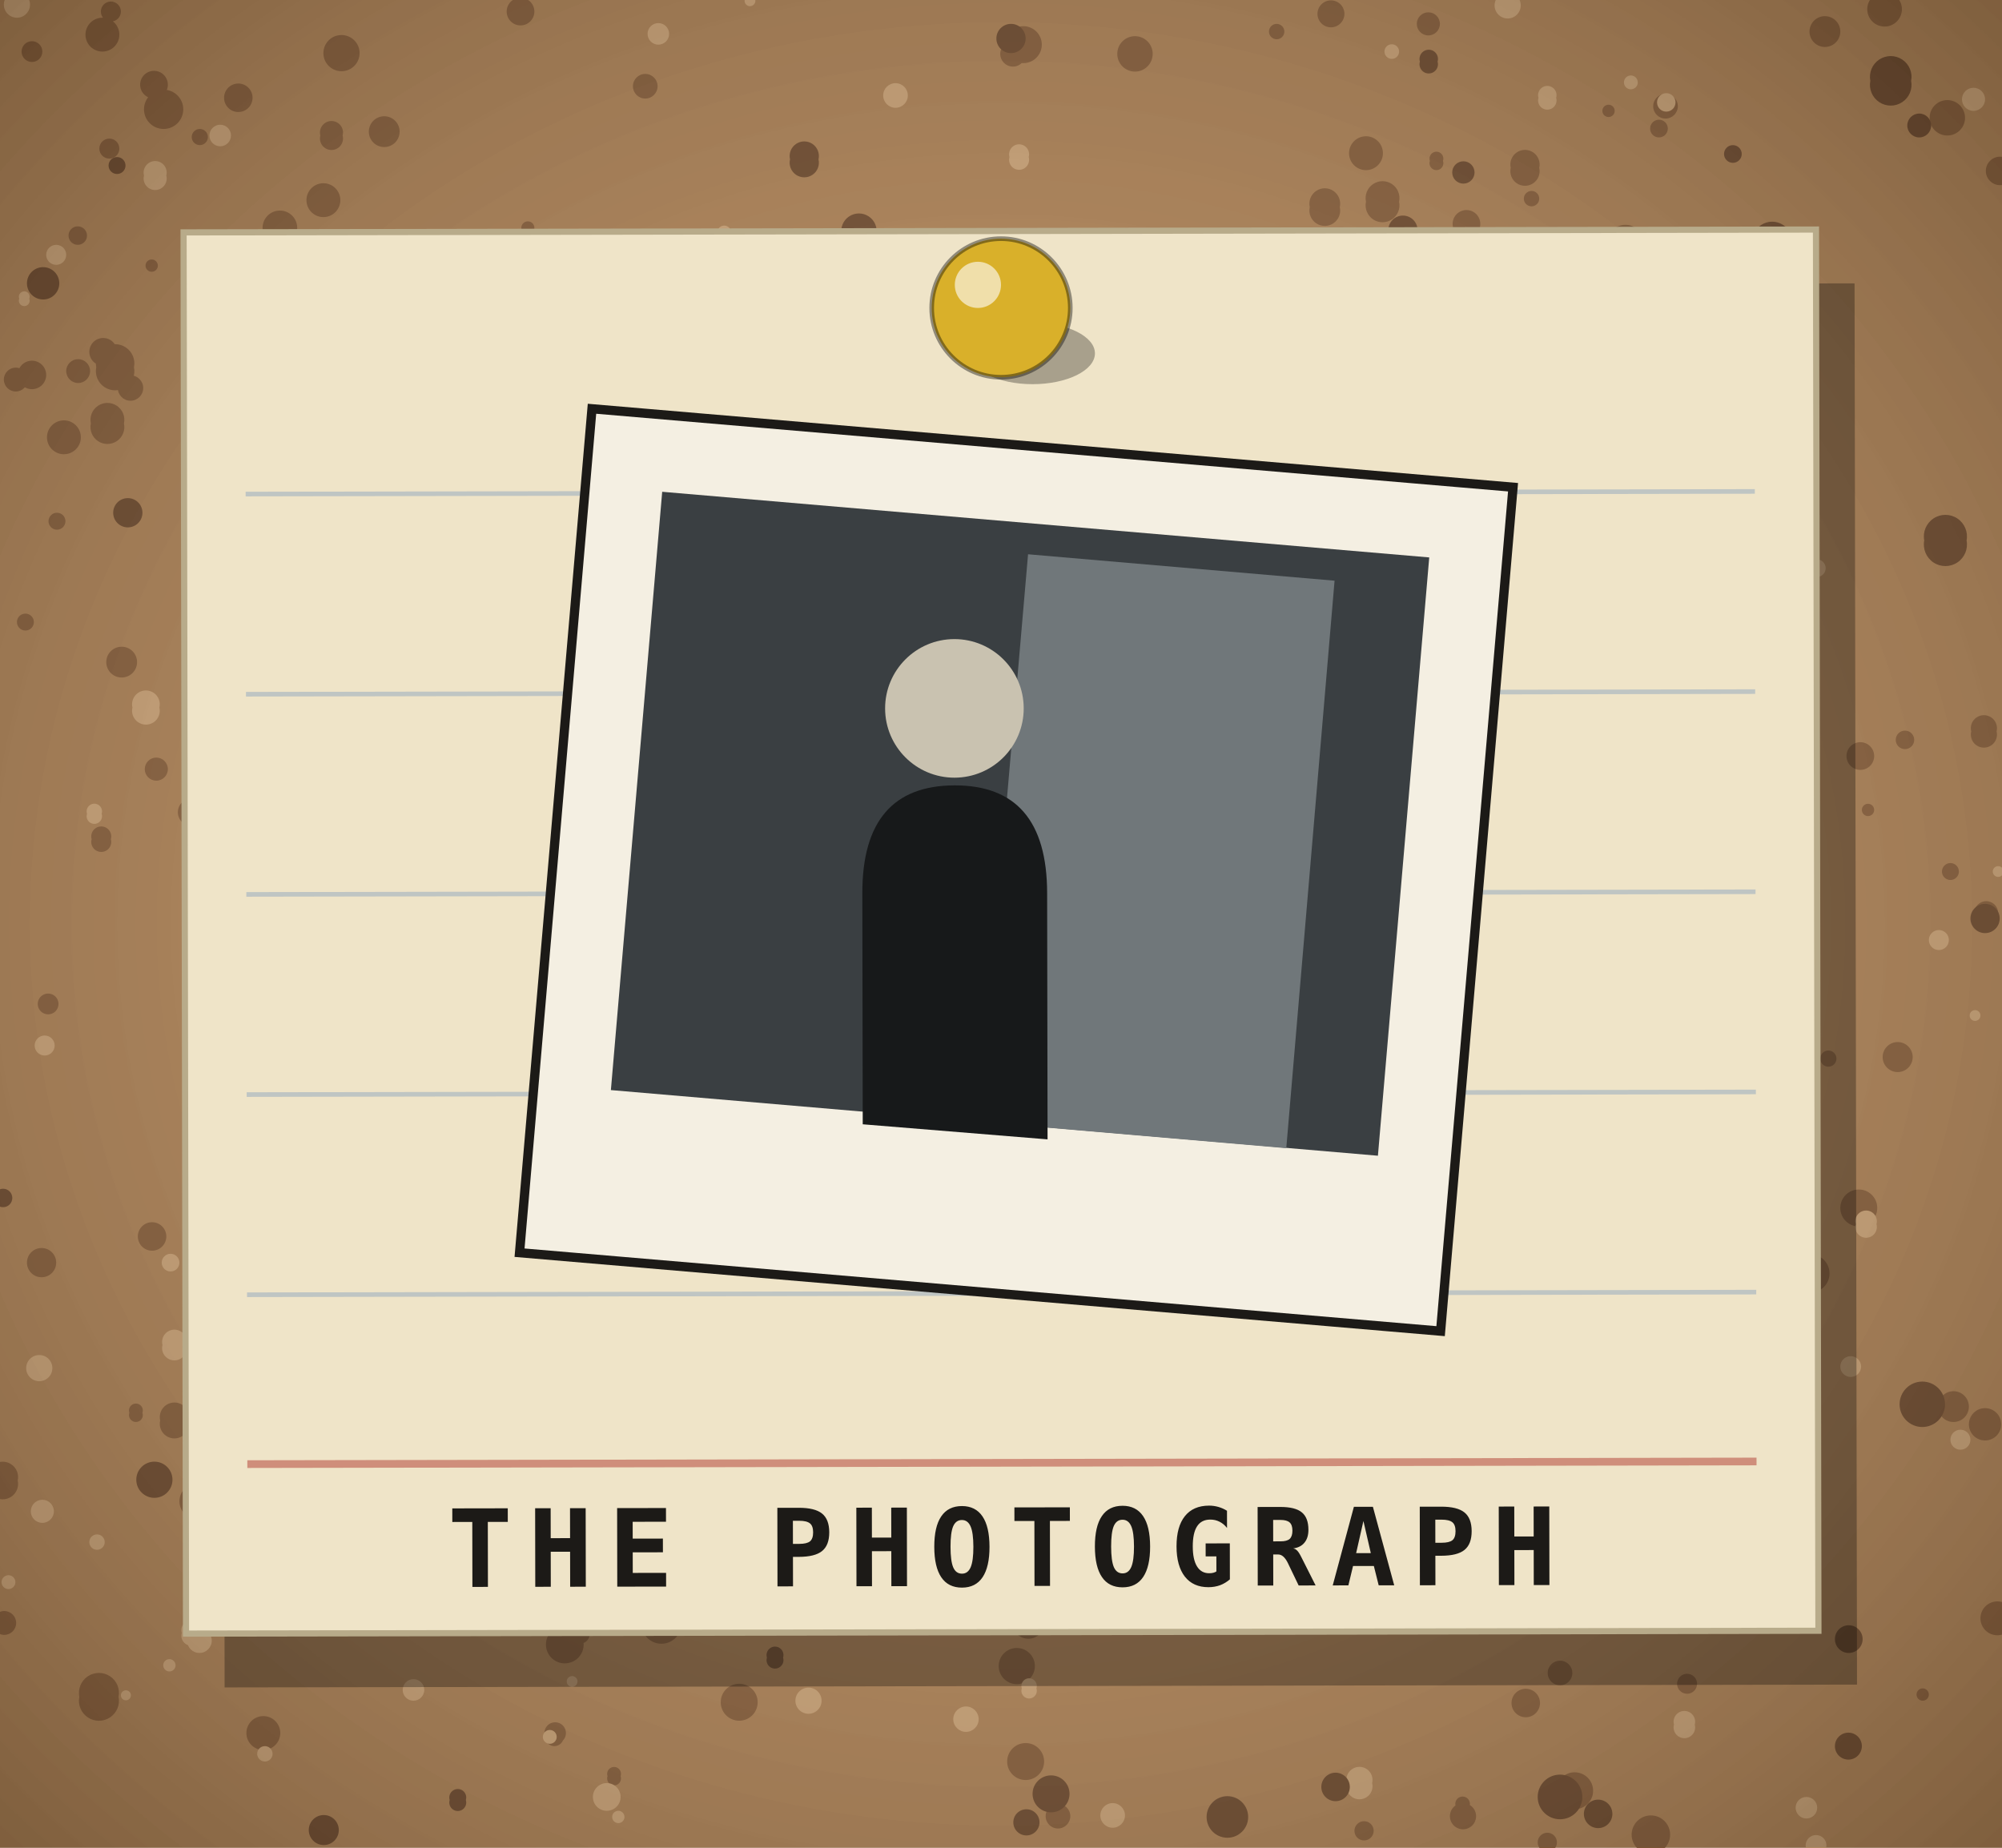
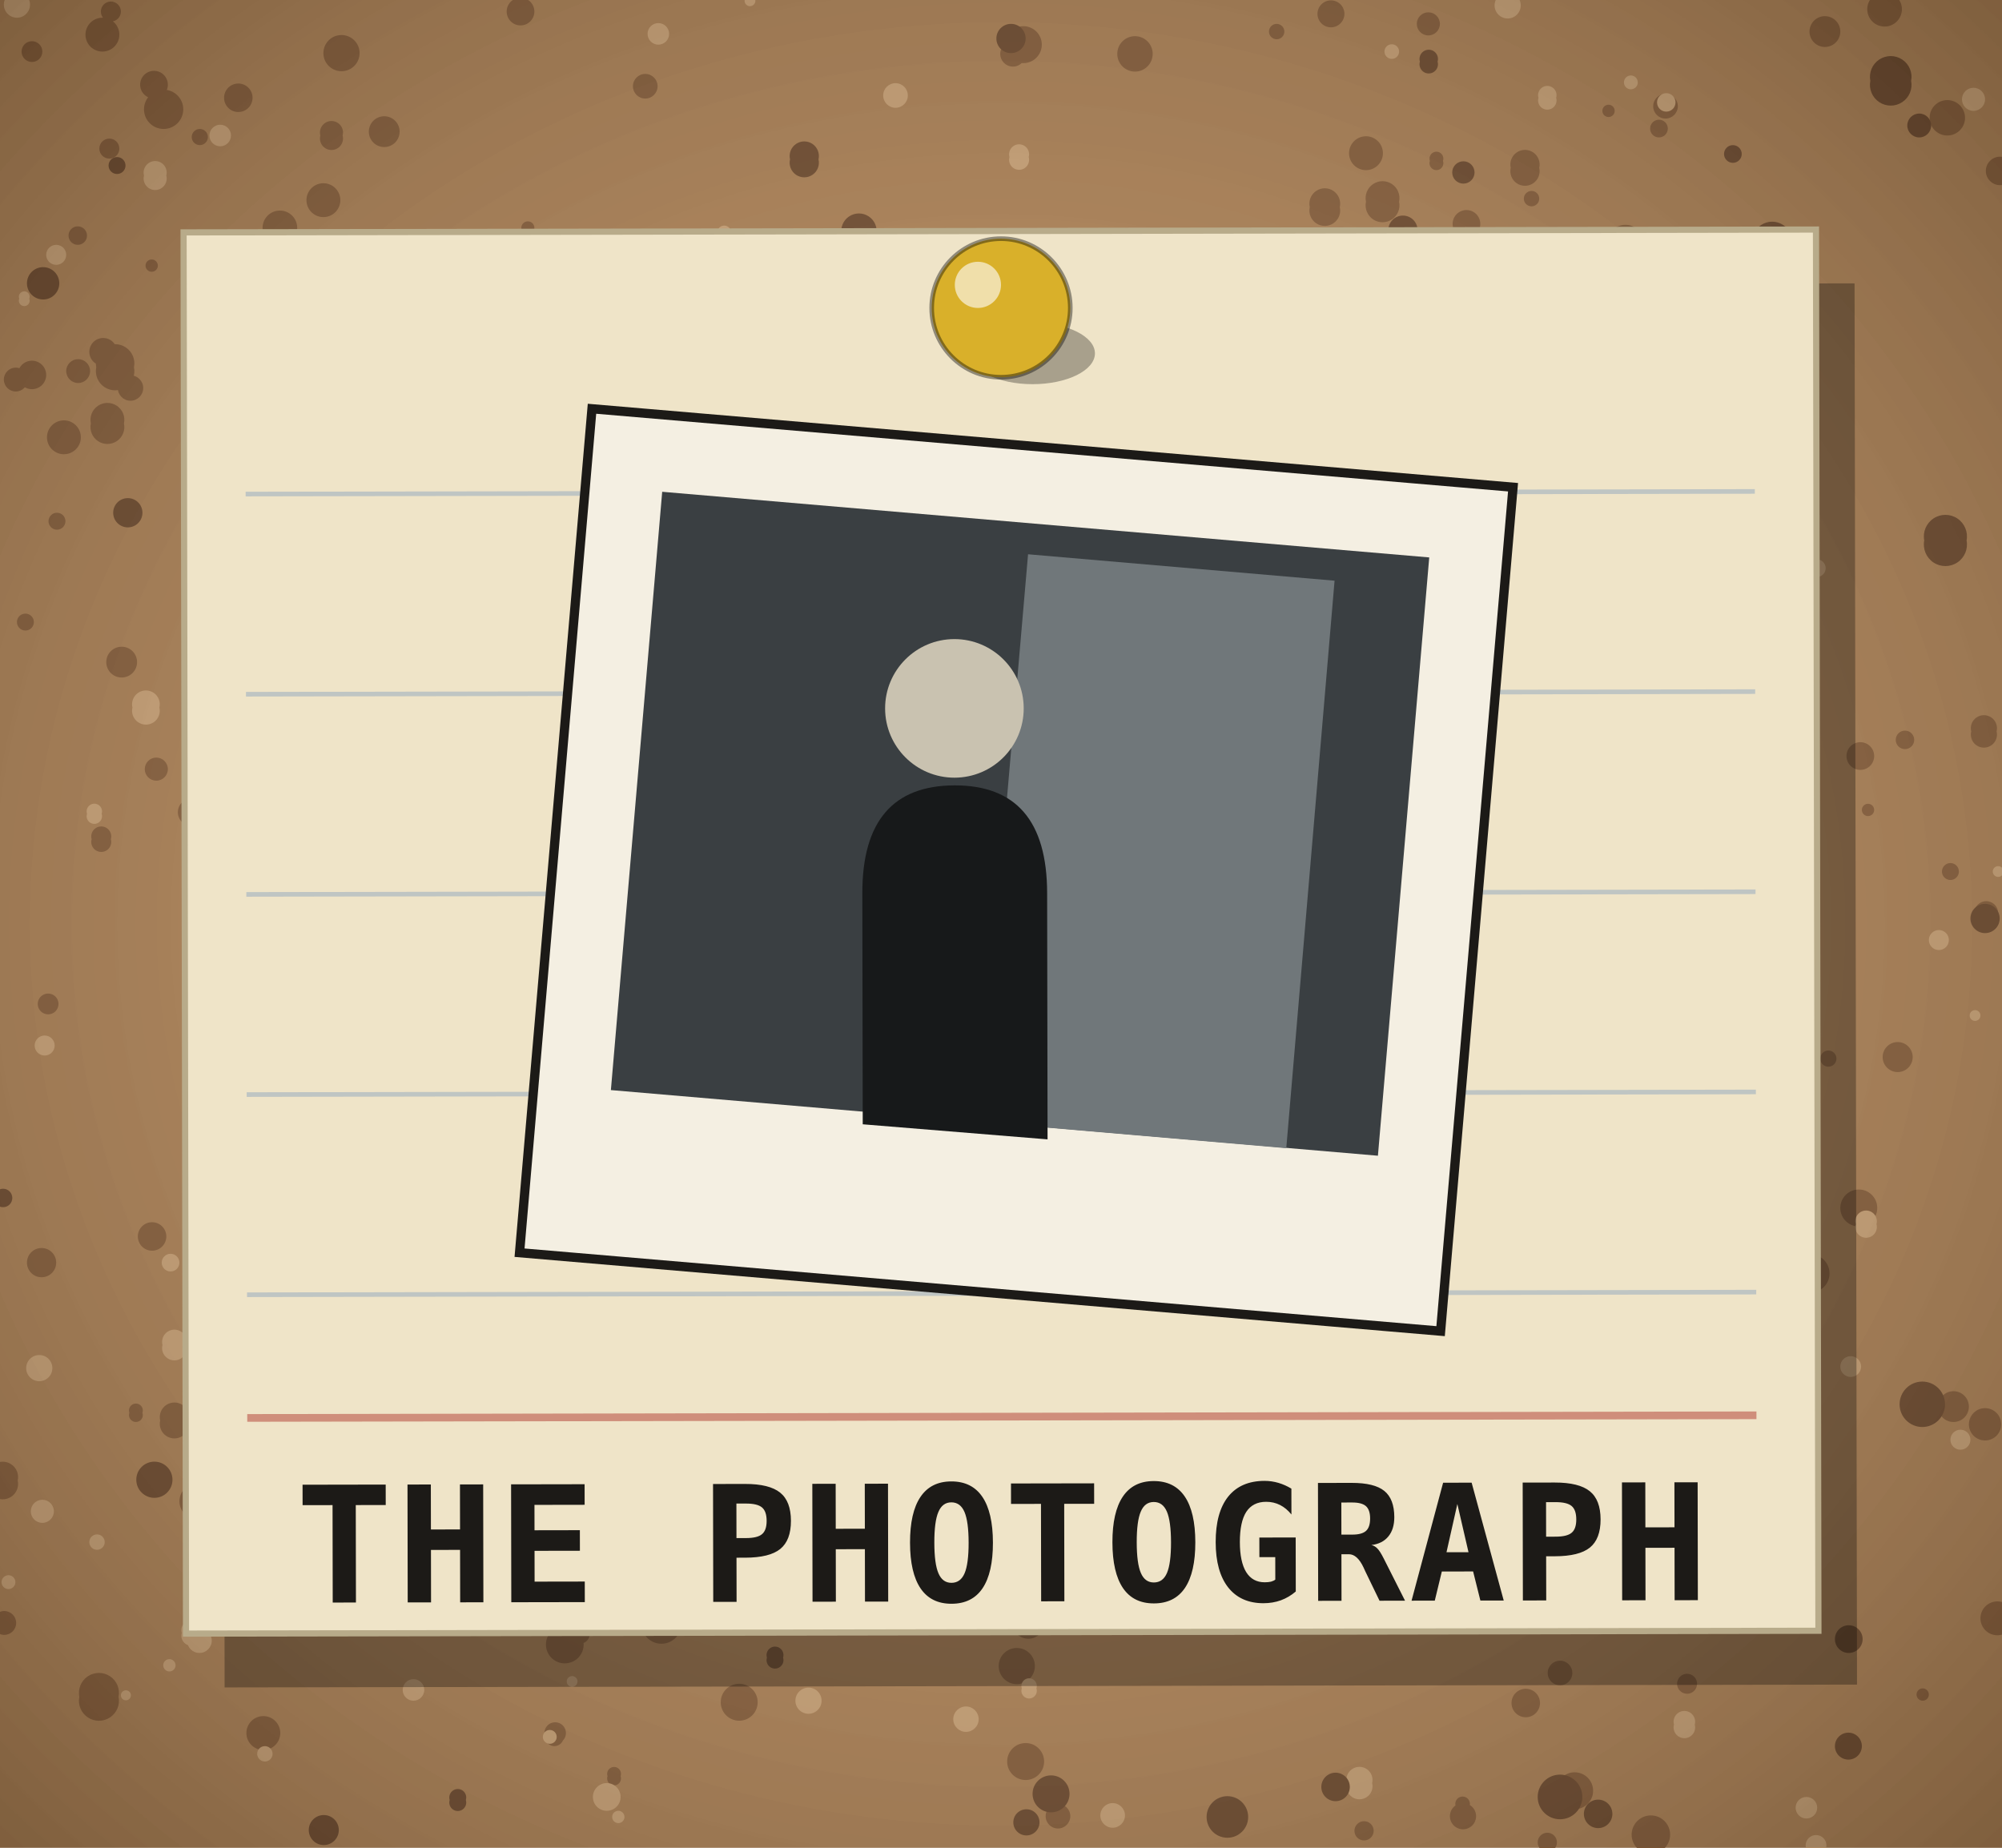
<svg xmlns="http://www.w3.org/2000/svg" viewBox="0 0 260 240" width="260" height="240" role="img" aria-labelledby="pin-photograph-t pin-photograph-d">
  <defs>
    <radialGradient id="pin-photograph-rg1" cx="0.5" cy="0.5" r="0.8">
      <stop offset="0%" stop-color="#fff" stop-opacity="0.1" />
      <stop offset="100%" stop-color="#000" stop-opacity="0.4" />
    </radialGradient>
  </defs>
  <rect x="0" y="0" width="260" height="240" fill="#b5824e" />
  <path d="M140.3,176.3a0.9,0.9 0 1,0 1.8,0a0.9,0.9 0 1,0 -1.8,0M37.4,80.1a2.2,2.2 0 1,0 4.5,0a2.2,2.2 0 1,0 -4.5,0M2.3,48.7a1.8,1.8 0 1,0 3.7,0a1.8,1.8 0 1,0 -3.7,0M140.9,160.9a2.2,2.2 0 1,0 4.4,0a2.2,2.2 0 1,0 -4.4,0M188.9,186.6a2.1,2.1 0 1,0 4.2,0a2.1,2.1 0 1,0 -4.2,0M175.2,19.9a2.2,2.2 0 1,0 4.4,0a2.2,2.2 0 1,0 -4.4,0M222.9,81.9a1.8,1.8 0 1,0 3.6,0a1.8,1.8 0 1,0 -3.6,0M45.5,64.3a1.2,1.2 0 1,0 2.4,0a1.2,1.2 0 1,0 -2.4,0M242.5,1.2a2.2,2.2 0 1,0 4.5,0a2.2,2.2 0 1,0 -4.5,0M29.3,162.7a1,1 0 1,0 2,0a1,1 0 1,0 -2,0M199.7,239.3a1.2,1.2 0 1,0 2.5,0a1.2,1.2 0 1,0 -2.5,0M208.6,131.8a2.4,2.4 0 1,0 4.7,0a2.4,2.4 0 1,0 -4.7,0M83,68.5a1.4,1.4 0 1,0 2.8,0a1.4,1.4 0 1,0 -2.8,0M123.7,114a0.8,0.8 0 1,0 1.6,0a0.8,0.8 0 1,0 -1.6,0M140.7,166.5a1.4,1.4 0 1,0 2.8,0a1.4,1.4 0 1,0 -2.8,0M23.1,105.5a1.8,1.8 0 1,0 3.6,0a1.8,1.8 0 1,0 -3.6,0M11.8,55a2.2,2.2 0 1,0 4.3,0a2.2,2.2 0 1,0 -4.3,0M72.7,182.2a1.3,1.3 0 1,0 2.7,0a1.3,1.3 0 1,0 -2.7,0M15.3,50.4a1.6,1.6 0 1,0 3.3,0a1.6,1.6 0 1,0 -3.3,0M184.6,178.9a1.8,1.8 0 1,0 3.5,0a1.8,1.8 0 1,0 -3.5,0M257.9,22.2a1.8,1.8 0 1,0 3.7,0a1.8,1.8 0 1,0 -3.7,0M87.8,134.3a1.6,1.6 0 1,0 3.1,0a1.6,1.6 0 1,0 -3.1,0M185.5,90.8a1.4,1.4 0 1,0 2.8,0a1.4,1.4 0 1,0 -2.8,0M77,179.1a1.6,1.6 0 1,0 3.3,0a1.6,1.6 0 1,0 -3.3,0M152.3,100.8a1.9,1.9 0 1,0 3.7,0a1.9,1.9 0 1,0 -3.7,0M207.6,154.7a1.4,1.4 0 1,0 2.7,0a1.4,1.4 0 1,0 -2.7,0M59.8,167.5a1.9,1.9 0 1,0 3.8,0a1.9,1.9 0 1,0 -3.8,0M177.4,26.2a2.2,2.2 0 1,0 4.3,0a2.2,2.2 0 1,0 -4.3,0M197.9,25.8a1,1 0 1,0 2,0a1,1 0 1,0 -2,0M217.8,218.7a1.3,1.3 0 1,0 2.6,0a1.3,1.3 0 1,0 -2.6,0M13.1,1.5a1.3,1.3 0 1,0 2.6,0a1.3,1.3 0 1,0 -2.6,0M143,132.1a0.9,0.9 0 1,0 1.9,0a0.9,0.9 0 1,0 -1.9,0M70.8,225.6a1.2,1.2 0 1,0 2.4,0a1.2,1.2 0 1,0 -2.4,0M200.9,93.5a2.4,2.4 0 1,0 4.9,0a2.4,2.4 0 1,0 -4.9,0M68.1,57.3a2.6,2.6 0 1,0 5.2,0a2.6,2.6 0 1,0 -5.2,0M12.5,47.7a2.5,2.5 0 1,0 4.9,0a2.5,2.5 0 1,0 -4.9,0M232.6,165.4a2.5,2.5 0 1,0 5,0a2.5,2.5 0 1,0 -5,0M8.9,30.6a1.2,1.2 0 1,0 2.4,0a1.2,1.2 0 1,0 -2.4,0M239.8,98.2a1.8,1.8 0 1,0 3.6,0a1.8,1.8 0 1,0 -3.6,0M166.1,140.4a1.3,1.3 0 1,0 2.6,0a1.3,1.3 0 1,0 -2.6,0M137.3,79.4a0.8,0.8 0 1,0 1.7,0a0.8,0.8 0 1,0 -1.7,0M220.7,38.2a1.9,1.9 0 1,0 3.9,0a1.9,1.9 0 1,0 -3.9,0M24.6,210.8a1.4,1.4 0 1,0 2.9,0a1.4,1.4 0 1,0 -2.9,0M224.1,88.8a2.1,2.1 0 1,0 4.2,0a2.1,2.1 0 1,0 -4.2,0M11.6,45.7a1.8,1.8 0 1,0 3.6,0a1.8,1.8 0 1,0 -3.6,0M128.7,102.8a1.7,1.7 0 1,0 3.5,0a1.7,1.7 0 1,0 -3.5,0M93.6,221.1a2.4,2.4 0 1,0 4.8,0a2.4,2.4 0 1,0 -4.8,0M106.9,146.9a1.1,1.1 0 1,0 2.2,0a1.1,1.1 0 1,0 -2.2,0M18.9,34.5a0.8,0.8 0 1,0 1.6,0a0.8,0.8 0 1,0 -1.6,0M130.5,5.8a2.4,2.4 0 1,0 4.8,0a2.4,2.4 0 1,0 -4.8,0M160.6,78.1a1.3,1.3 0 1,0 2.6,0a1.3,1.3 0 1,0 -2.6,0M212.2,179.9a1.3,1.3 0 1,0 2.5,0a1.3,1.3 0 1,0 -2.5,0M135.8,235.9a1.6,1.6 0 1,0 3.2,0a1.6,1.6 0 1,0 -3.2,0M201.8,166.4a1.5,1.5 0 1,0 3,0a1.5,1.5 0 1,0 -3,0M50.8,144.9a1.4,1.4 0 1,0 2.8,0a1.4,1.4 0 1,0 -2.8,0M78.9,230.7a0.9,0.9 0 1,0 1.7,0a0.9,0.9 0 1,0 -1.7,0M72.5,58.5a2.6,2.6 0 1,0 5.2,0a2.6,2.6 0 1,0 -5.2,0M17.9,160.6a1.8,1.8 0 1,0 3.7,0a1.8,1.8 0 1,0 -3.7,0M209.9,184.3a1.4,1.4 0 1,0 2.8,0a1.4,1.4 0 1,0 -2.8,0M221.6,77.7a1.5,1.5 0 1,0 3.1,0a1.5,1.5 0 1,0 -3.1,0M27.7,49a2.3,2.3 0 1,0 4.7,0a2.3,2.3 0 1,0 -4.7,0M63.6,155.1a1.2,1.2 0 1,0 2.4,0a1.2,1.2 0 1,0 -2.4,0M107.6,112.8a1.1,1.1 0 1,0 2.3,0a1.1,1.1 0 1,0 -2.3,0M235,4.1a2,2 0 1,0 4,0a2,2 0 1,0 -4,0M24.9,17.8a1,1 0 1,0 2.1,0a1,1 0 1,0 -2.1,0M170.1,26.9a2,2 0 1,0 3.9,0a2,2 0 1,0 -3.9,0M211.9,238.3a2.5,2.5 0 1,0 5,0a2.5,2.5 0 1,0 -5,0M214.7,13.8a1.6,1.6 0 1,0 3.2,0a1.6,1.6 0 1,0 -3.2,0M211.3,193.1a2.3,2.3 0 1,0 4.6,0a2.3,2.3 0 1,0 -4.6,0M45.6,112a1.6,1.6 0 1,0 3.2,0a1.6,1.6 0 1,0 -3.2,0M208.1,14.4a0.8,0.8 0 1,0 1.6,0a0.8,0.8 0 1,0 -1.6,0M11.1,4.5a2.2,2.2 0 1,0 4.4,0a2.2,2.2 0 1,0 -4.4,0M77.2,43.2a2.5,2.5 0 1,0 5,0a2.5,2.5 0 1,0 -5,0M244.5,137.3a1.9,1.9 0 1,0 3.9,0a1.9,1.9 0 1,0 -3.9,0M67.4,140.5a1.1,1.1 0 1,0 2.1,0a1.1,1.1 0 1,0 -2.1,0M99.5,137.6a2.5,2.5 0 1,0 4.9,0a2.5,2.5 0 1,0 -4.9,0M171.1,1.8a1.7,1.7 0 1,0 3.5,0a1.7,1.7 0 1,0 -3.5,0M236.4,137.5a1,1 0 1,0 2.1,0a1,1 0 1,0 -2.1,0M75.4,60.6a2.1,2.1 0 1,0 4.1,0a2.1,2.1 0 1,0 -4.1,0M129.7,216.4a2.3,2.3 0 1,0 4.7,0a2.3,2.3 0 1,0 -4.7,0M250.6,15.3a2.3,2.3 0 1,0 4.6,0a2.3,2.3 0 1,0 -4.6,0M89.4,160.2a1.9,1.9 0 1,0 3.8,0a1.9,1.9 0 1,0 -3.8,0M100.4,152.3a1,1 0 1,0 1.9,0a1,1 0 1,0 -1.9,0M179.3,176.7a1.8,1.8 0 1,0 3.7,0a1.8,1.8 0 1,0 -3.7,0M16.8,183.5a0.9,0.9 0 1,0 1.7,0a0.9,0.9 0 1,0 -1.7,0M118.6,124.1a1.3,1.3 0 1,0 2.6,0a1.3,1.3 0 1,0 -2.6,0M208.7,31.6a2.4,2.4 0 1,0 4.8,0a2.4,2.4 0 1,0 -4.8,0M10.3,220.4a2.6,2.6 0 1,0 5.1,0a2.6,2.6 0 1,0 -5.1,0M130.8,228.8a2.4,2.4 0 1,0 4.8,0a2.4,2.4 0 1,0 -4.8,0M60.9,81.2a2.5,2.5 0 1,0 4.9,0a2.5,2.5 0 1,0 -4.9,0M11.9,109a1.3,1.3 0 1,0 2.5,0a1.3,1.3 0 1,0 -2.5,0M74,212.2a1.3,1.3 0 1,0 2.6,0a1.3,1.3 0 1,0 -2.6,0M41.6,17.6a1.5,1.5 0 1,0 2.9,0a1.5,1.5 0 1,0 -2.9,0M119.6,182.1a1.4,1.4 0 1,0 2.7,0a1.4,1.4 0 1,0 -2.7,0M23.3,195a2.3,2.3 0 1,0 4.6,0a2.3,2.3 0 1,0 -4.6,0M185.7,20.9a0.9,0.9 0 1,0 1.7,0a0.9,0.9 0 1,0 -1.7,0M31,74.7a2.5,2.5 0 1,0 5.1,0a2.5,2.5 0 1,0 -5.1,0M151.5,204.1a2.4,2.4 0 1,0 4.8,0a2.4,2.4 0 1,0 -4.8,0M165.5,51.3a1.3,1.3 0 1,0 2.7,0a1.3,1.3 0 1,0 -2.7,0M223.3,198.7a0.9,0.9 0 1,0 1.8,0a0.9,0.9 0 1,0 -1.8,0M98.2,141.9a1.6,1.6 0 1,0 3.2,0a1.6,1.6 0 1,0 -3.2,0M147.9,90.8a0.9,0.9 0 1,0 1.8,0a0.9,0.9 0 1,0 -1.8,0M4.9,130.4a1.3,1.3 0 1,0 2.7,0a1.3,1.3 0 1,0 -2.7,0M108.9,181.8a2,2 0 1,0 4.1,0a2,2 0 1,0 -4.1,0M183.7,43.6a1.2,1.2 0 1,0 2.4,0a1.2,1.2 0 1,0 -2.4,0M123,49.3a1.1,1.1 0 1,0 2.2,0a1.1,1.1 0 1,0 -2.2,0M56.9,81.5a2.1,2.1 0 1,0 4.2,0a2.1,2.1 0 1,0 -4.2,0M163.2,107a2,2 0 1,0 4,0a2,2 0 1,0 -4,0M20.8,184.5a1.9,1.9 0 1,0 3.7,0a1.9,1.9 0 1,0 -3.7,0M196.3,221.2a1.8,1.8 0 1,0 3.7,0a1.8,1.8 0 1,0 -3.7,0M93.6,46.6a1.7,1.7 0 1,0 3.4,0a1.7,1.7 0 1,0 -3.4,0M42,6.9a2.3,2.3 0 1,0 4.7,0a2.3,2.3 0 1,0 -4.7,0M192.9,193.8a1.1,1.1 0 1,0 2.3,0a1.1,1.1 0 1,0 -2.3,0M252.2,113.2a1.1,1.1 0 1,0 2.2,0a1.1,1.1 0 1,0 -2.2,0M2.2,80.8a1.1,1.1 0 1,0 2.2,0a1.1,1.1 0 1,0 -2.2,0M246.2,96.1a1.2,1.2 0 1,0 2.4,0a1.2,1.2 0 1,0 -2.4,0M70.7,225.1a1.4,1.4 0 1,0 2.8,0a1.4,1.4 0 1,0 -2.8,0M143,208.2a1.4,1.4 0 1,0 2.7,0a1.4,1.4 0 1,0 -2.7,0M256,95a1.7,1.7 0 1,0 3.3,0a1.7,1.7 0 1,0 -3.3,0M34.1,29.6a2.2,2.2 0 1,0 4.5,0a2.2,2.2 0 1,0 -4.5,0M83.3,210.9a2.6,2.6 0 1,0 5.2,0a2.6,2.6 0 1,0 -5.2,0M142.7,138.2a2.5,2.5 0 1,0 4.9,0a2.5,2.5 0 1,0 -4.9,0M167.7,40a2.5,2.5 0 1,0 4.9,0a2.5,2.5 0 1,0 -4.9,0M214.2,32.4a1.2,1.2 0 1,0 2.4,0a1.2,1.2 0 1,0 -2.4,0M43.9,41.9a1.1,1.1 0 1,0 2.3,0a1.1,1.1 0 1,0 -2.3,0M201.3,200.2a1.2,1.2 0 1,0 2.5,0a1.2,1.2 0 1,0 -2.5,0M167,67.8a1.9,1.9 0 1,0 3.8,0a1.9,1.9 0 1,0 -3.8,0M0.5,49.3a1.5,1.5 0 1,0 3.1,0a1.5,1.5 0 1,0 -3.1,0M158.2,156.4a2.4,2.4 0 1,0 4.8,0a2.4,2.4 0 1,0 -4.8,0M175.9,237.8a1.2,1.2 0 1,0 2.5,0a1.2,1.2 0 1,0 -2.5,0M134.2,189.3a1.8,1.8 0 1,0 3.6,0a1.8,1.8 0 1,0 -3.6,0M251.7,182.7a2,2 0 1,0 4,0a2,2 0 1,0 -4,0M117.7,129.8a1.9,1.9 0 1,0 3.9,0a1.9,1.9 0 1,0 -3.9,0M2.8,6.7a1.3,1.3 0 1,0 2.7,0a1.3,1.3 0 1,0 -2.7,0M203.9,170.9a2.5,2.5 0 1,0 5.1,0a2.5,2.5 0 1,0 -5.1,0M82.9,141.1a1,1 0 1,0 2.1,0a1,1 0 1,0 -2.1,0M3.5,164a1.9,1.9 0 1,0 3.8,0a1.9,1.9 0 1,0 -3.8,0M241.8,105.2a0.8,0.8 0 1,0 1.6,0a0.8,0.8 0 1,0 -1.6,0M157.8,83a1.9,1.9 0 1,0 3.7,0a1.9,1.9 0 1,0 -3.7,0M255.7,185a2.1,2.1 0 1,0 4.2,0a2.1,2.1 0 1,0 -4.2,0M129.9,7a1.6,1.6 0 1,0 3.3,0a1.6,1.6 0 1,0 -3.3,0M27.3,62.2a2.4,2.4 0 1,0 4.7,0a2.4,2.4 0 1,0 -4.7,0M-1.6,192.3a2,2 0 1,0 3.9,0a2,2 0 1,0 -3.9,0M29,195.8a1.4,1.4 0 1,0 2.8,0a1.4,1.4 0 1,0 -2.8,0M248.9,220.1a0.8,0.8 0 1,0 1.6,0a0.8,0.8 0 1,0 -1.6,0M145.1,7a2.3,2.3 0 1,0 4.6,0a2.3,2.3 0 1,0 -4.6,0M96.5,56.7a2.1,2.1 0 1,0 4.1,0a2.1,2.1 0 1,0 -4.1,0M18.2,11a1.8,1.8 0 1,0 3.6,0a1.8,1.8 0 1,0 -3.6,0M209.6,126.9a1.4,1.4 0 1,0 2.8,0a1.4,1.4 0 1,0 -2.8,0M97.6,132.8a2.1,2.1 0 1,0 4.1,0a2.1,2.1 0 1,0 -4.1,0M110.4,155.5a0.8,0.8 0 1,0 1.6,0a0.8,0.8 0 1,0 -1.6,0M83.8,86a1.8,1.8 0 1,0 3.6,0a1.8,1.8 0 1,0 -3.6,0M136.5,68.1a1.1,1.1 0 1,0 2.2,0a1.1,1.1 0 1,0 -2.2,0M164.8,4.1a1,1 0 1,0 2,0a1,1 0 1,0 -2,0M82.2,11.2a1.6,1.6 0 1,0 3.2,0a1.6,1.6 0 1,0 -3.2,0M159.6,37.2a1.1,1.1 0 1,0 2.2,0a1.1,1.1 0 1,0 -2.2,0M83.5,202.7a0.9,0.9 0 1,0 1.7,0a0.9,0.9 0 1,0 -1.7,0M13.8,86a2,2 0 1,0 4,0a2,2 0 1,0 -4,0M18.8,99.9a1.5,1.5 0 1,0 3,0a1.5,1.5 0 1,0 -3,0M190.4,124.6a2.1,2.1 0 1,0 4.2,0a2.1,2.1 0 1,0 -4.2,0M226.9,87.3a2.3,2.3 0 1,0 4.5,0a2.3,2.3 0 1,0 -4.5,0M257.2,210.2a2.2,2.2 0 1,0 4.4,0a2.2,2.2 0 1,0 -4.4,0M156.9,99.8a0.9,0.9 0 1,0 1.7,0a0.9,0.9 0 1,0 -1.7,0M195.1,157.2a2.2,2.2 0 1,0 4.4,0a2.2,2.2 0 1,0 -4.4,0M8.6,48.2a1.5,1.5 0 1,0 3.1,0a1.5,1.5 0 1,0 -3.1,0M196.2,21.8a1.9,1.9 0 1,0 3.7,0a1.9,1.9 0 1,0 -3.7,0M-1,210.8a1.5,1.5 0 1,0 3.1,0a1.5,1.5 0 1,0 -3.1,0M105.3,186.5a2.2,2.2 0 1,0 4.4,0a2.2,2.2 0 1,0 -4.4,0M127.7,165.4a2,2 0 1,0 3.9,0a2,2 0 1,0 -3.9,0M65.8,1.5a1.8,1.8 0 1,0 3.6,0a1.8,1.8 0 1,0 -3.6,0M121.8,199.4a1.2,1.2 0 1,0 2.5,0a1.2,1.2 0 1,0 -2.5,0M197.5,121.8a0.8,0.8 0 1,0 1.6,0a0.8,0.8 0 1,0 -1.6,0M52.4,115.4a1.3,1.3 0 1,0 2.6,0a1.3,1.3 0 1,0 -2.6,0M60.6,134.8a1.9,1.9 0 1,0 3.9,0a1.9,1.9 0 1,0 -3.9,0M29.1,12.7a1.8,1.8 0 1,0 3.7,0a1.8,1.8 0 1,0 -3.7,0M214.3,16.7a1.1,1.1 0 1,0 2.3,0a1.1,1.1 0 1,0 -2.3,0M188.3,235.9a1.7,1.7 0 1,0 3.4,0a1.7,1.7 0 1,0 -3.4,0M188.7,29.5a1.8,1.8 0 1,0 3.5,0a1.8,1.8 0 1,0 -3.5,0M201.6,74.5a1.2,1.2 0 1,0 2.5,0a1.2,1.2 0 1,0 -2.5,0M202.1,232.6a2.4,2.4 0 1,0 4.8,0a2.4,2.4 0 1,0 -4.8,0M78.8,205.5a1.1,1.1 0 1,0 2.3,0a1.1,1.1 0 1,0 -2.3,0M67.1,124.5a1.9,1.9 0 1,0 3.7,0a1.9,1.9 0 1,0 -3.7,0M102.5,185.1a1.2,1.2 0 1,0 2.5,0a1.2,1.2 0 1,0 -2.5,0M31.5,101.1a1.8,1.8 0 1,0 3.6,0a1.8,1.8 0 1,0 -3.6,0M126.2,43.1a1.9,1.9 0 1,0 3.9,0a1.9,1.9 0 1,0 -3.9,0M101.3,107.2a0.9,0.9 0 1,0 1.8,0a0.9,0.9 0 1,0 -1.8,0M131.5,210.3a2.1,2.1 0 1,0 4.1,0a2.1,2.1 0 1,0 -4.1,0M32,225.1a2.2,2.2 0 1,0 4.4,0a2.2,2.2 0 1,0 -4.4,0M70.9,213.6a2.4,2.4 0 1,0 4.9,0a2.4,2.4 0 1,0 -4.9,0M100.2,206.4a1.6,1.6 0 1,0 3.2,0a1.6,1.6 0 1,0 -3.2,0M39.8,26a2.2,2.2 0 1,0 4.4,0a2.2,2.2 0 1,0 -4.4,0M68.2,165.4a1.8,1.8 0 1,0 3.6,0a1.8,1.8 0 1,0 -3.6,0M256.4,118.6a1.5,1.5 0 1,0 3.1,0a1.5,1.5 0 1,0 -3.1,0M201,217.3a1.6,1.6 0 1,0 3.2,0a1.6,1.6 0 1,0 -3.2,0M49.5,56.6a1.9,1.9 0 1,0 3.8,0a1.9,1.9 0 1,0 -3.8,0M65.7,99.7a1.7,1.7 0 1,0 3.4,0a1.7,1.7 0 1,0 -3.4,0M89.7,157.9a1.9,1.9 0 1,0 3.7,0a1.9,1.9 0 1,0 -3.7,0M18.7,14.2a2.5,2.5 0 1,0 5.1,0a2.5,2.5 0 1,0 -5.1,0M80.4,147.8a2.5,2.5 0 1,0 5,0a2.5,2.5 0 1,0 -5,0M180.5,105a1.5,1.5 0 1,0 3,0a1.5,1.5 0 1,0 -3,0M34.1,48.8a1.2,1.2 0 1,0 2.4,0a1.2,1.2 0 1,0 -2.4,0M67.7,29.6a0.8,0.8 0 1,0 1.7,0a0.8,0.8 0 1,0 -1.7,0M41.1,193.8a1.8,1.8 0 1,0 3.5,0a1.8,1.8 0 1,0 -3.5,0M47.9,17.1a2,2 0 1,0 4,0a2,2 0 1,0 -4,0M72.1,214.1a1.1,1.1 0 1,0 2.3,0a1.1,1.1 0 1,0 -2.3,0M6.1,56.8a2.2,2.2 0 1,0 4.4,0a2.2,2.2 0 1,0 -4.4,0M6.3,67.7a1.1,1.1 0 1,0 2.2,0a1.1,1.1 0 1,0 -2.2,0M184,3.1a1.5,1.5 0 1,0 3,0a1.5,1.5 0 1,0 -3,0M189,234.3a0.9,0.9 0 1,0 1.9,0a0.9,0.9 0 1,0 -1.9,0M73.8,120.9a2.5,2.5 0 1,0 5,0a2.5,2.5 0 1,0 -5,0M126.7,137.5a1,1 0 1,0 1.9,0a1,1 0 1,0 -1.9,0M165.7,63.7a2.3,2.3 0 1,0 4.6,0a2.3,2.3 0 1,0 -4.6,0M12.9,19.3a1.3,1.3 0 1,0 2.6,0a1.3,1.3 0 1,0 -2.6,0M239,156.9a2.4,2.4 0 1,0 4.8,0a2.4,2.4 0 1,0 -4.8,0" fill="#8a5a30" />
  <path d="M52.3,219.5a1.4,1.4 0 1,0 2.8,0a1.4,1.4 0 1,0 -2.8,0M96.7,0.1a0.7,0.7 0 1,0 1.4,0a0.7,0.7 0 1,0 -1.4,0M155.8,123.8a0.8,0.8 0 1,0 1.5,0a0.8,0.8 0 1,0 -1.5,0M188.6,131.7a1,1 0 1,0 1.9,0a1,1 0 1,0 -1.9,0M23.6,212.1a1.3,1.3 0 1,0 2.5,0a1.3,1.3 0 1,0 -2.5,0M30.9,181.3a1.3,1.3 0 1,0 2.5,0a1.3,1.3 0 1,0 -2.5,0M4.5,135.8a1.3,1.3 0 1,0 2.6,0a1.3,1.3 0 1,0 -2.6,0M4,196.3a1.5,1.5 0 1,0 3,0a1.5,1.5 0 1,0 -3,0M215.2,13.3a1.2,1.2 0 1,0 2.4,0a1.2,1.2 0 1,0 -2.4,0M250.5,122.1a1.3,1.3 0 1,0 2.6,0a1.3,1.3 0 1,0 -2.6,0M11.3,105.7a1,1 0 1,0 1.9,0a1,1 0 1,0 -1.9,0M141.4,94.5a1.2,1.2 0 1,0 2.5,0a1.2,1.2 0 1,0 -2.5,0M24.3,101.6a1.3,1.3 0 1,0 2.7,0a1.3,1.3 0 1,0 -2.7,0M27.5,184.9a0.7,0.7 0 1,0 1.3,0a0.7,0.7 0 1,0 -1.3,0M33.4,227.8a1,1 0 1,0 2,0a1,1 0 1,0 -2,0M2.5,38.8a0.7,0.7 0 1,0 1.3,0a0.7,0.7 0 1,0 -1.3,0M187.2,169a1.3,1.3 0 1,0 2.7,0a1.3,1.3 0 1,0 -2.7,0M24.3,213.1a1.6,1.6 0 1,0 3.2,0a1.6,1.6 0 1,0 -3.2,0M17.2,91.9a1.8,1.8 0 1,0 3.5,0a1.8,1.8 0 1,0 -3.5,0M207.5,119.7a1.3,1.3 0 1,0 2.6,0a1.3,1.3 0 1,0 -2.6,0M117.1,44.6a1,1 0 1,0 2,0a1,1 0 1,0 -2,0M93.2,30.5a0.9,0.9 0 1,0 1.7,0a0.9,0.9 0 1,0 -1.7,0M127.3,77.9a1.3,1.3 0 1,0 2.7,0a1.3,1.3 0 1,0 -2.7,0M253.3,187a1.3,1.3 0 1,0 2.6,0a1.3,1.3 0 1,0 -2.6,0M233.2,234.8a1.4,1.4 0 1,0 2.8,0a1.4,1.4 0 1,0 -2.8,0M203.2,183a0.9,0.9 0 1,0 1.7,0a0.9,0.9 0 1,0 -1.7,0M103.3,220.9a1.7,1.7 0 1,0 3.4,0a1.7,1.7 0 1,0 -3.4,0M163.7,71.4a1,1 0 1,0 2,0a1,1 0 1,0 -2,0M0.2,205.5a0.9,0.9 0 1,0 1.8,0a0.9,0.9 0 1,0 -1.8,0M6,33.1a1.3,1.3 0 1,0 2.6,0a1.3,1.3 0 1,0 -2.6,0M89.9,186.9a1.4,1.4 0 1,0 2.9,0a1.4,1.4 0 1,0 -2.9,0M97,39.9a1.2,1.2 0 1,0 2.3,0a1.2,1.2 0 1,0 -2.3,0M105.1,170.5a1.2,1.2 0 1,0 2.4,0a1.2,1.2 0 1,0 -2.4,0M138.5,144.8a1.7,1.7 0 1,0 3.5,0a1.7,1.7 0 1,0 -3.5,0M67.7,194a0.7,0.7 0 1,0 1.5,0a0.7,0.7 0 1,0 -1.5,0M210.5,83.2a0.9,0.9 0 1,0 1.7,0a0.9,0.9 0 1,0 -1.7,0M64.8,149.2a0.7,0.7 0 1,0 1.3,0a0.7,0.7 0 1,0 -1.3,0M173.1,93.3a1.3,1.3 0 1,0 2.6,0a1.3,1.3 0 1,0 -2.6,0M79.5,236a0.8,0.8 0 1,0 1.6,0a0.8,0.8 0 1,0 -1.6,0M241,159a1.4,1.4 0 1,0 2.7,0a1.4,1.4 0 1,0 -2.7,0M201.4,148.9a1,1 0 1,0 1.9,0a1,1 0 1,0 -1.9,0M210.9,10.7a0.9,0.9 0 1,0 1.8,0a0.9,0.9 0 1,0 -1.8,0M212.8,127.4a1.6,1.6 0 1,0 3.3,0a1.6,1.6 0 1,0 -3.3,0M11.6,200.3a1,1 0 1,0 2,0a1,1 0 1,0 -2,0M171.9,109a1.2,1.2 0 1,0 2.5,0a1.2,1.2 0 1,0 -2.5,0M56.9,86.6a1,1 0 1,0 2,0a1,1 0 1,0 -2,0M110,117a1.8,1.8 0 1,0 3.5,0a1.8,1.8 0 1,0 -3.5,0M191.2,44.3a1.1,1.1 0 1,0 2.2,0a1.1,1.1 0 1,0 -2.2,0M177.3,89.7a0.7,0.7 0 1,0 1.3,0a0.7,0.7 0 1,0 -1.3,0M131.6,161.5a0.9,0.9 0 1,0 1.9,0a0.9,0.9 0 1,0 -1.9,0M215.2,127.9a0.9,0.9 0 1,0 1.9,0a0.9,0.9 0 1,0 -1.9,0M255.8,131.9a0.7,0.7 0 1,0 1.4,0a0.7,0.7 0 1,0 -1.4,0M34.3,65.1a0.8,0.8 0 1,0 1.5,0a0.8,0.8 0 1,0 -1.5,0M166,78a1.2,1.2 0 1,0 2.4,0a1.2,1.2 0 1,0 -2.4,0M159.7,184a1,1 0 1,0 2,0a1,1 0 1,0 -2,0M209.6,144.4a1.4,1.4 0 1,0 2.9,0a1.4,1.4 0 1,0 -2.9,0M147.6,81.6a0.7,0.7 0 1,0 1.4,0a0.7,0.7 0 1,0 -1.4,0M77,233.4a1.8,1.8 0 1,0 3.6,0a1.8,1.8 0 1,0 -3.6,0M199.8,12.7a1.2,1.2 0 1,0 2.3,0a1.2,1.2 0 1,0 -2.3,0M72.6,119.9a1.1,1.1 0 1,0 2.3,0a1.1,1.1 0 1,0 -2.3,0M142.9,235.8a1.6,1.6 0 1,0 3.2,0a1.6,1.6 0 1,0 -3.2,0M194.1,0.7a1.7,1.7 0 1,0 3.4,0a1.7,1.7 0 1,0 -3.4,0M149.6,85.2a1.1,1.1 0 1,0 2.2,0a1.1,1.1 0 1,0 -2.2,0M202.7,106.7a1.4,1.4 0 1,0 2.9,0a1.4,1.4 0 1,0 -2.9,0M15.7,220.2a0.6,0.6 0 1,0 1.3,0a0.6,0.6 0 1,0 -1.3,0M192.8,153.4a1,1 0 1,0 2.1,0a1,1 0 1,0 -2.1,0M3.4,177.7a1.7,1.7 0 1,0 3.4,0a1.7,1.7 0 1,0 -3.4,0M193.6,153.4a1.7,1.7 0 1,0 3.3,0a1.7,1.7 0 1,0 -3.3,0M217.4,224a1.4,1.4 0 1,0 2.7,0a1.4,1.4 0 1,0 -2.7,0M239,177.5a1.3,1.3 0 1,0 2.7,0a1.3,1.3 0 1,0 -2.7,0M21.2,216.3a0.8,0.8 0 1,0 1.6,0a0.8,0.8 0 1,0 -1.6,0M225.4,196.2a1.8,1.8 0 1,0 3.6,0a1.8,1.8 0 1,0 -3.6,0M86.6,208.4a1.8,1.8 0 1,0 3.6,0a1.8,1.8 0 1,0 -3.6,0M33.8,200.5a0.7,0.7 0 1,0 1.5,0a0.7,0.7 0 1,0 -1.5,0M169,186.8a1.3,1.3 0 1,0 2.6,0a1.3,1.3 0 1,0 -2.6,0M49.7,138a1.5,1.5 0 1,0 3,0a1.5,1.5 0 1,0 -3,0M179.8,6.7a0.9,0.9 0 1,0 1.9,0a0.9,0.9 0 1,0 -1.9,0M90.9,96.2a0.7,0.7 0 1,0 1.4,0a0.7,0.7 0 1,0 -1.4,0M65.2,54.2a1.2,1.2 0 1,0 2.4,0a1.2,1.2 0 1,0 -2.4,0M212.1,177a1.1,1.1 0 1,0 2.2,0a1.1,1.1 0 1,0 -2.2,0M18.7,22.8a1.5,1.5 0 1,0 2.9,0a1.5,1.5 0 1,0 -2.9,0M132.7,219.3a1,1 0 1,0 1.9,0a1,1 0 1,0 -1.9,0M258.8,113.2a0.7,0.7 0 1,0 1.4,0a0.7,0.7 0 1,0 -1.4,0M21.1,174.7a1.6,1.6 0 1,0 3.1,0a1.6,1.6 0 1,0 -3.1,0M84.1,4.4a1.4,1.4 0 1,0 2.8,0a1.4,1.4 0 1,0 -2.8,0M193,72.7a0.8,0.8 0 1,0 1.5,0a0.8,0.8 0 1,0 -1.5,0M85.3,190.2a0.7,0.7 0 1,0 1.5,0a0.7,0.7 0 1,0 -1.5,0M93.7,49.6a1.1,1.1 0 1,0 2.3,0a1.1,1.1 0 1,0 -2.3,0M174.9,231.6a1.7,1.7 0 1,0 3.3,0a1.7,1.7 0 1,0 -3.3,0M0.5,0.6a1.7,1.7 0 1,0 3.4,0a1.7,1.7 0 1,0 -3.4,0M229.8,178.7a1,1 0 1,0 2,0a1,1 0 1,0 -2,0M223.8,104.9a1.2,1.2 0 1,0 2.4,0a1.2,1.2 0 1,0 -2.4,0M163.3,144.2a1,1 0 1,0 2,0a1,1 0 1,0 -2,0M195.1,117.6a0.8,0.8 0 1,0 1.7,0a0.8,0.8 0 1,0 -1.7,0M21,164a1.1,1.1 0 1,0 2.3,0a1.1,1.1 0 1,0 -2.3,0M155.2,193a1.1,1.1 0 1,0 2.3,0a1.1,1.1 0 1,0 -2.3,0M141.2,104.1a1.3,1.3 0 1,0 2.6,0a1.3,1.3 0 1,0 -2.6,0M123.8,223.3a1.6,1.6 0 1,0 3.3,0a1.6,1.6 0 1,0 -3.3,0M194.8,162.5a1.4,1.4 0 1,0 2.8,0a1.4,1.4 0 1,0 -2.8,0M234.8,73.8a1.1,1.1 0 1,0 2.3,0a1.1,1.1 0 1,0 -2.3,0M145.8,139.6a1.6,1.6 0 1,0 3.2,0a1.6,1.6 0 1,0 -3.2,0M171.7,87.4a1.7,1.7 0 1,0 3.5,0a1.7,1.7 0 1,0 -3.5,0M79.9,173.6a1.6,1.6 0 1,0 3.2,0a1.6,1.6 0 1,0 -3.2,0M91.6,30.7a0.9,0.9 0 1,0 1.8,0a0.9,0.9 0 1,0 -1.8,0M32.6,64.8a1.3,1.3 0 1,0 2.6,0a1.3,1.3 0 1,0 -2.6,0M254.8,12.9a1.5,1.5 0 1,0 3,0a1.5,1.5 0 1,0 -3,0M114.7,12.4a1.6,1.6 0 1,0 3.2,0a1.6,1.6 0 1,0 -3.2,0M125.3,140.1a1.4,1.4 0 1,0 2.9,0a1.4,1.4 0 1,0 -2.9,0M215.2,207.9a1.5,1.5 0 1,0 3,0a1.5,1.5 0 1,0 -3,0M27.2,17.6a1.4,1.4 0 1,0 2.8,0a1.4,1.4 0 1,0 -2.8,0M234.5,239.7a1.3,1.3 0 1,0 2.7,0a1.3,1.3 0 1,0 -2.7,0M226.5,76.1a1,1 0 1,0 1.9,0a1,1 0 1,0 -1.9,0M144.8,184.9a0.9,0.9 0 1,0 1.7,0a0.9,0.9 0 1,0 -1.7,0M70.5,225.6a0.9,0.9 0 1,0 1.8,0a0.9,0.9 0 1,0 -1.8,0M64.5,156.1a1.5,1.5 0 1,0 3,0a1.5,1.5 0 1,0 -3,0M131.1,20.4a1.3,1.3 0 1,0 2.5,0a1.3,1.3 0 1,0 -2.5,0M168.8,188.9a1.2,1.2 0 1,0 2.4,0a1.2,1.2 0 1,0 -2.4,0M205.8,131.1a0.8,0.8 0 1,0 1.7,0a0.8,0.8 0 1,0 -1.7,0M143.3,102.1a0.9,0.9 0 1,0 1.8,0a0.9,0.9 0 1,0 -1.8,0M40.6,85.3a1.6,1.6 0 1,0 3.3,0a1.6,1.6 0 1,0 -3.3,0M73.6,218.4a0.7,0.7 0 1,0 1.4,0a0.7,0.7 0 1,0 -1.4,0M103.3,186.5a1.3,1.3 0 1,0 2.6,0a1.3,1.3 0 1,0 -2.6,0M43.4,189.8a0.9,0.9 0 1,0 1.9,0a0.9,0.9 0 1,0 -1.9,0M52.1,139.7a0.8,0.8 0 1,0 1.5,0a0.8,0.8 0 1,0 -1.5,0M27.1,127.6a1.4,1.4 0 1,0 2.8,0a1.4,1.4 0 1,0 -2.8,0M168.8,124.8a0.7,0.7 0 1,0 1.5,0a0.7,0.7 0 1,0 -1.5,0M131.5,172.4a0.6,0.6 0 1,0 1.3,0a0.6,0.6 0 1,0 -1.3,0M155.2,56a1.6,1.6 0 1,0 3.2,0a1.6,1.6 0 1,0 -3.2,0" fill="#d7a874" />
  <path d="M160,113.7a2.5,2.5 0 1,0 5.1,0a2.5,2.5 0 1,0 -5.1,0M199.7,233.4a2.9,2.9 0 1,0 5.8,0a2.9,2.9 0 1,0 -5.8,0M191.4,158.2a1.8,1.8 0 1,0 3.6,0a1.8,1.8 0 1,0 -3.6,0M78.4,53.8a1.9,1.9 0 1,0 3.7,0a1.9,1.9 0 1,0 -3.7,0M222.3,174.2a1.9,1.9 0 1,0 3.8,0a1.9,1.9 0 1,0 -3.8,0M246.7,182.4a2.9,2.9 0 1,0 5.9,0a2.9,2.9 0 1,0 -5.9,0M47.6,181.1a2.8,2.8 0 1,0 5.6,0a2.8,2.8 0 1,0 -5.6,0M226.8,111.6a1.1,1.1 0 1,0 2.2,0a1.1,1.1 0 1,0 -2.2,0M184.4,8a1.2,1.2 0 1,0 2.3,0a1.2,1.2 0 1,0 -2.3,0M195.7,87.4a1.1,1.1 0 1,0 2.3,0a1.1,1.1 0 1,0 -2.3,0M79.4,55.7a2.7,2.7 0 1,0 5.3,0a2.7,2.7 0 1,0 -5.3,0M127.1,163.9a2.7,2.7 0 1,0 5.4,0a2.7,2.7 0 1,0 -5.4,0M99.6,215.3a1.1,1.1 0 1,0 2.1,0a1.1,1.1 0 1,0 -2.1,0M204.8,99.6a2.1,2.1 0 1,0 4.2,0a2.1,2.1 0 1,0 -4.2,0M87.6,121.6a2.6,2.6 0 1,0 5.2,0a2.6,2.6 0 1,0 -5.2,0M44.5,68.1a2.5,2.5 0 1,0 4.9,0a2.5,2.5 0 1,0 -4.9,0M14.7,66.6a1.9,1.9 0 1,0 3.8,0a1.9,1.9 0 1,0 -3.8,0M134.5,194a2.9,2.9 0 1,0 5.8,0a2.9,2.9 0 1,0 -5.8,0M209,188a2.3,2.3 0 1,0 4.6,0a2.3,2.3 0 1,0 -4.6,0M238.3,226.8a1.7,1.7 0 1,0 3.5,0a1.7,1.7 0 1,0 -3.5,0M40.1,237.7a1.9,1.9 0 1,0 3.9,0a1.9,1.9 0 1,0 -3.9,0M31.1,175.4a2.5,2.5 0 1,0 4.9,0a2.5,2.5 0 1,0 -4.9,0M208,40.2a2.6,2.6 0 1,0 5.2,0a2.6,2.6 0 1,0 -5.2,0M129.4,5a1.9,1.9 0 1,0 3.8,0a1.9,1.9 0 1,0 -3.8,0M156.7,236a2.7,2.7 0 1,0 5.4,0a2.7,2.7 0 1,0 -5.4,0M49.6,98.2a1.7,1.7 0 1,0 3.4,0a1.7,1.7 0 1,0 -3.4,0M238.3,212.9a1.8,1.8 0 1,0 3.6,0a1.8,1.8 0 1,0 -3.6,0M110,130a2.6,2.6 0 1,0 5.3,0a2.6,2.6 0 1,0 -5.3,0M51.1,104.4a1.4,1.4 0 1,0 2.9,0a1.4,1.4 0 1,0 -2.9,0M66.7,49.5a1.7,1.7 0 1,0 3.4,0a1.7,1.7 0 1,0 -3.4,0M122,66.9a1.1,1.1 0 1,0 2.2,0a1.1,1.1 0 1,0 -2.2,0M49.6,182.8a2.4,2.4 0 1,0 4.8,0a2.4,2.4 0 1,0 -4.8,0M134.1,233a2.4,2.4 0 1,0 4.8,0a2.4,2.4 0 1,0 -4.8,0M17.7,192.2a2.3,2.3 0 1,0 4.7,0a2.3,2.3 0 1,0 -4.7,0M-0.8,155.6a1.2,1.2 0 1,0 2.4,0a1.2,1.2 0 1,0 -2.4,0M180.3,29.9a1.9,1.9 0 1,0 3.8,0a1.9,1.9 0 1,0 -3.8,0M205.6,41a2.9,2.9 0 1,0 5.8,0a2.9,2.9 0 1,0 -5.8,0M171.6,232.1a1.8,1.8 0 1,0 3.7,0a1.8,1.8 0 1,0 -3.7,0M97.4,128.2a2.1,2.1 0 1,0 4.2,0a2.1,2.1 0 1,0 -4.2,0M249.9,70.2a2.8,2.8 0 1,0 5.5,0a2.8,2.8 0 1,0 -5.5,0M34.3,188.3a2.7,2.7 0 1,0 5.5,0a2.7,2.7 0 1,0 -5.5,0M65,77.3a2,2 0 1,0 4.1,0a2,2 0 1,0 -4.1,0M247.7,16.3a1.5,1.5 0 1,0 3.1,0a1.5,1.5 0 1,0 -3.1,0M119.7,192.6a1.8,1.8 0 1,0 3.6,0a1.8,1.8 0 1,0 -3.6,0M255.9,119.3a1.9,1.9 0 1,0 3.8,0a1.9,1.9 0 1,0 -3.8,0M242.9,10.5a2.7,2.7 0 1,0 5.3,0a2.7,2.7 0 1,0 -5.3,0M124.8,116.9a2.2,2.2 0 1,0 4.3,0a2.2,2.2 0 1,0 -4.3,0M227.9,83.1a3,3 0 1,0 6,0a3,3 0 1,0 -6,0M58.4,233.8a1.1,1.1 0 1,0 2.1,0a1.1,1.1 0 1,0 -2.1,0M25.9,49.6a2.4,2.4 0 1,0 4.8,0a2.4,2.4 0 1,0 -4.8,0M164.3,145.9a1.3,1.3 0 1,0 2.6,0a1.3,1.3 0 1,0 -2.6,0M3.5,36.8a2.1,2.1 0 1,0 4.2,0a2.1,2.1 0 1,0 -4.2,0M102.6,20.7a1.9,1.9 0 1,0 3.7,0a1.9,1.9 0 1,0 -3.7,0M32.8,125.9a1.8,1.8 0 1,0 3.6,0a1.8,1.8 0 1,0 -3.6,0M55,98.5a1.2,1.2 0 1,0 2.3,0a1.2,1.2 0 1,0 -2.3,0M69.7,135.1a1.9,1.9 0 1,0 3.8,0a1.9,1.9 0 1,0 -3.8,0M187.4,82.5a1.7,1.7 0 1,0 3.5,0a1.7,1.7 0 1,0 -3.5,0M14.1,21.5a1.1,1.1 0 1,0 2.2,0a1.1,1.1 0 1,0 -2.2,0M109.3,30.5a2.3,2.3 0 1,0 4.5,0a2.3,2.3 0 1,0 -4.5,0M227.6,31.9a2.6,2.6 0 1,0 5.1,0a2.6,2.6 0 1,0 -5.1,0M159.7,62.9a2.2,2.2 0 1,0 4.3,0a2.2,2.2 0 1,0 -4.3,0M101.8,115.9a2.5,2.5 0 1,0 4.9,0a2.5,2.5 0 1,0 -4.9,0M205.7,235.6a1.8,1.8 0 1,0 3.7,0a1.8,1.8 0 1,0 -3.7,0M202,153a1.7,1.7 0 1,0 3.4,0a1.7,1.7 0 1,0 -3.4,0M152.9,85.2a2.8,2.8 0 1,0 5.5,0a2.8,2.8 0 1,0 -5.5,0M223.9,20a1.1,1.1 0 1,0 2.3,0a1.1,1.1 0 1,0 -2.3,0M39.7,65.4a1.1,1.1 0 1,0 2.1,0a1.1,1.1 0 1,0 -2.1,0M224.1,51.3a1.9,1.9 0 1,0 3.8,0a1.9,1.9 0 1,0 -3.8,0M81.5,79.6a3,3 0 1,0 5.9,0a3,3 0 1,0 -5.9,0M131.6,236.7a1.7,1.7 0 1,0 3.4,0a1.7,1.7 0 1,0 -3.4,0M188.6,22.4a1.4,1.4 0 1,0 2.9,0a1.4,1.4 0 1,0 -2.9,0" fill="#6e4422" />
  <rect x="0" y="0" width="260" height="240" fill="url(#pin-photograph-rg1)" />
  <g transform="rotate(-0.1 130 121)">
    <rect x="29" y="37" width="212" height="182" fill="#000" opacity="0.3" />
    <rect x="24" y="30" width="212" height="182" fill="#efe4c8" stroke="#b8ab8a" stroke-width="0.8" />
-     <line x1="32" y1="190" x2="228" y2="190" stroke="#c26a5a" stroke-width="1" opacity="0.7" />
+     <line x1="32" y1="184" x2="228" y2="184" stroke="#c26a5a" stroke-width="1" opacity="0.7" />
    <line x1="32" y1="64" x2="228" y2="64" stroke="#9fb0c0" stroke-width="0.6" opacity="0.6" />
    <line x1="32" y1="90" x2="228" y2="90" stroke="#9fb0c0" stroke-width="0.6" opacity="0.6" />
    <line x1="32" y1="116" x2="228" y2="116" stroke="#9fb0c0" stroke-width="0.6" opacity="0.6" />
    <line x1="32" y1="142" x2="228" y2="142" stroke="#9fb0c0" stroke-width="0.6" opacity="0.6" />
    <line x1="32" y1="168" x2="228" y2="168" stroke="#9fb0c0" stroke-width="0.6" opacity="0.6" />
    <polygon points="77,53 196.6,63.4 187,173 67.4,162.6" fill="#f4efe2" stroke="#1c1a17" stroke-width="1.2" />
    <polygon points="86.1,63.8 185.7,72.5 178.9,150.2 79.3,141.5" fill="#3a3f42" />
    <polygon points="133.6,72 173.4,75.5 167,149.2 127.1,145.7" fill="#70777a" />
    <path d="M112,146 V116 Q112,102 124,102 Q136,102 136,116 V148Z" fill="#17191a" />
    <circle cx="124" cy="92" r="9" fill="#c9c2b0" />
-     <text x="130" y="206" font-size="14" font-family="monospace" fill="#1c1a17" text-anchor="middle" font-weight="bold" letter-spacing="2">THE PHOTOGRAPH</text>
+     <text x="130" y="208" font-size="21" font-family="monospace" fill="#1c1a17" text-anchor="middle" font-weight="bold" letter-spacing="0.5">THE PHOTOGRAPH</text>
  </g>
  <ellipse cx="134.1" cy="45.9" rx="8.1" ry="4" fill="#000" opacity="0.3" />
  <circle cx="130" cy="40" r="9" fill="#d9b02a" stroke="#000" stroke-width="0.6" stroke-opacity="0.4" />
  <circle cx="127" cy="37" r="3" fill="#fff" opacity="0.6" />
</svg>
